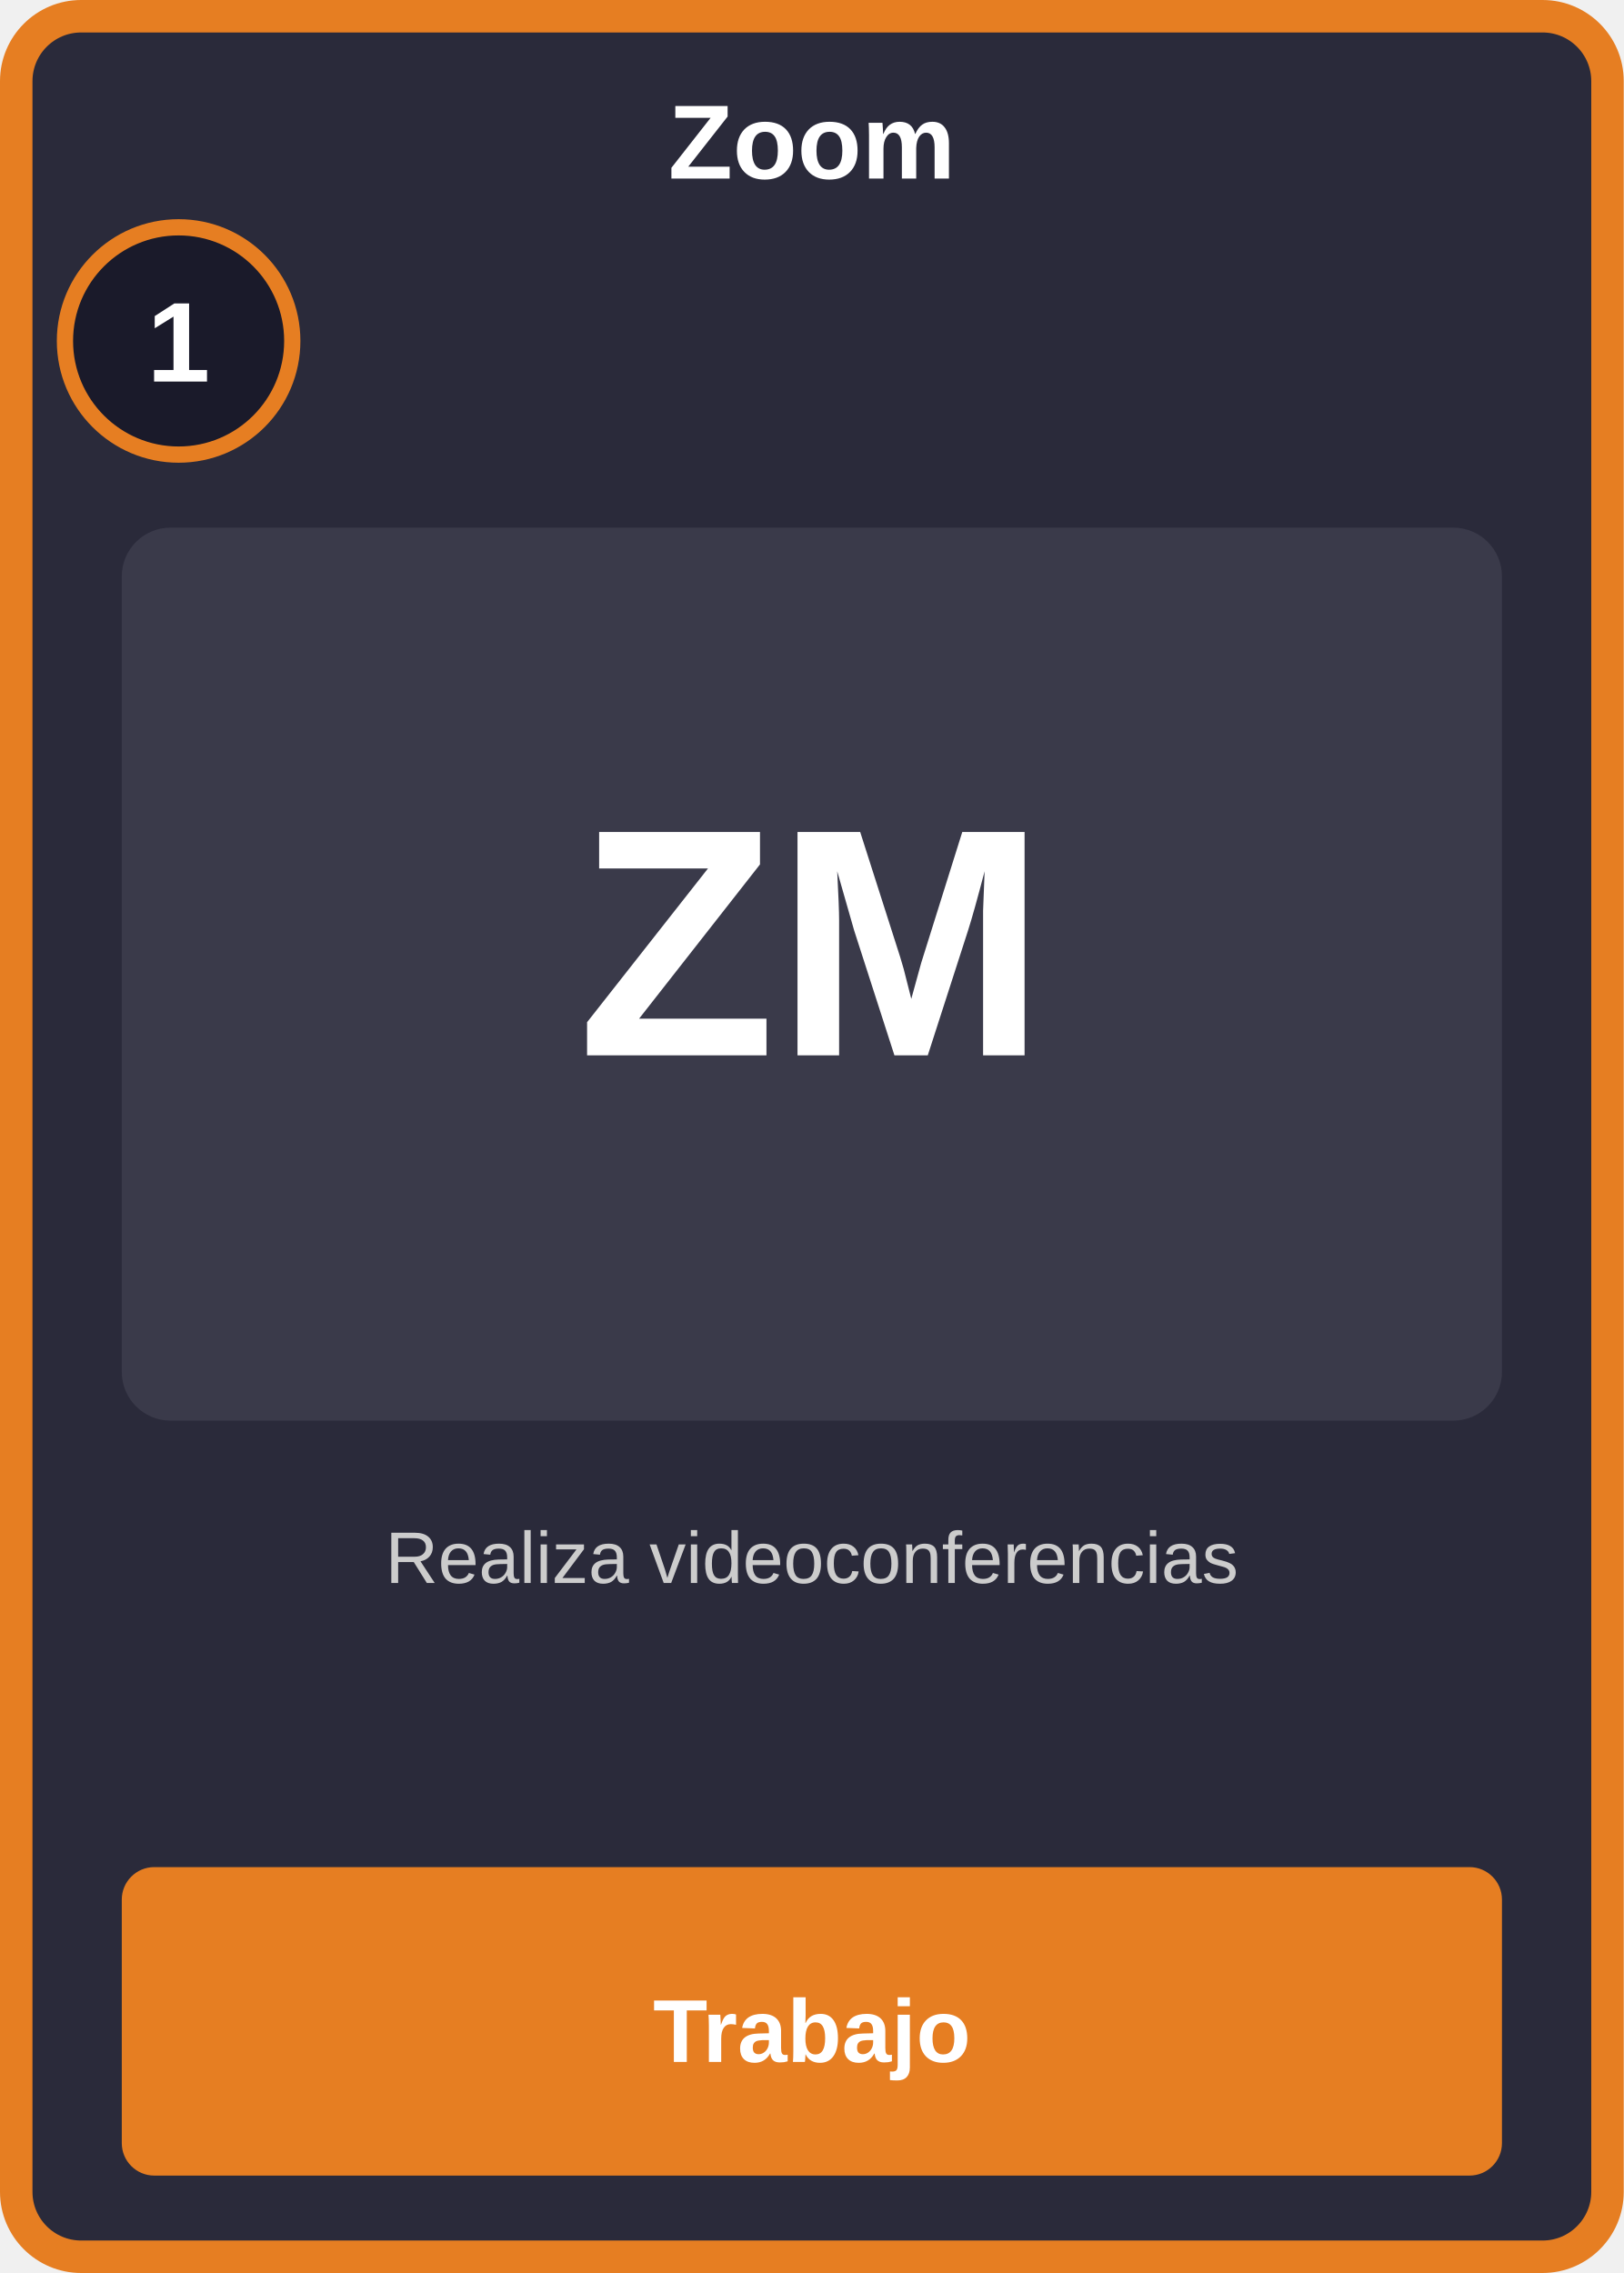
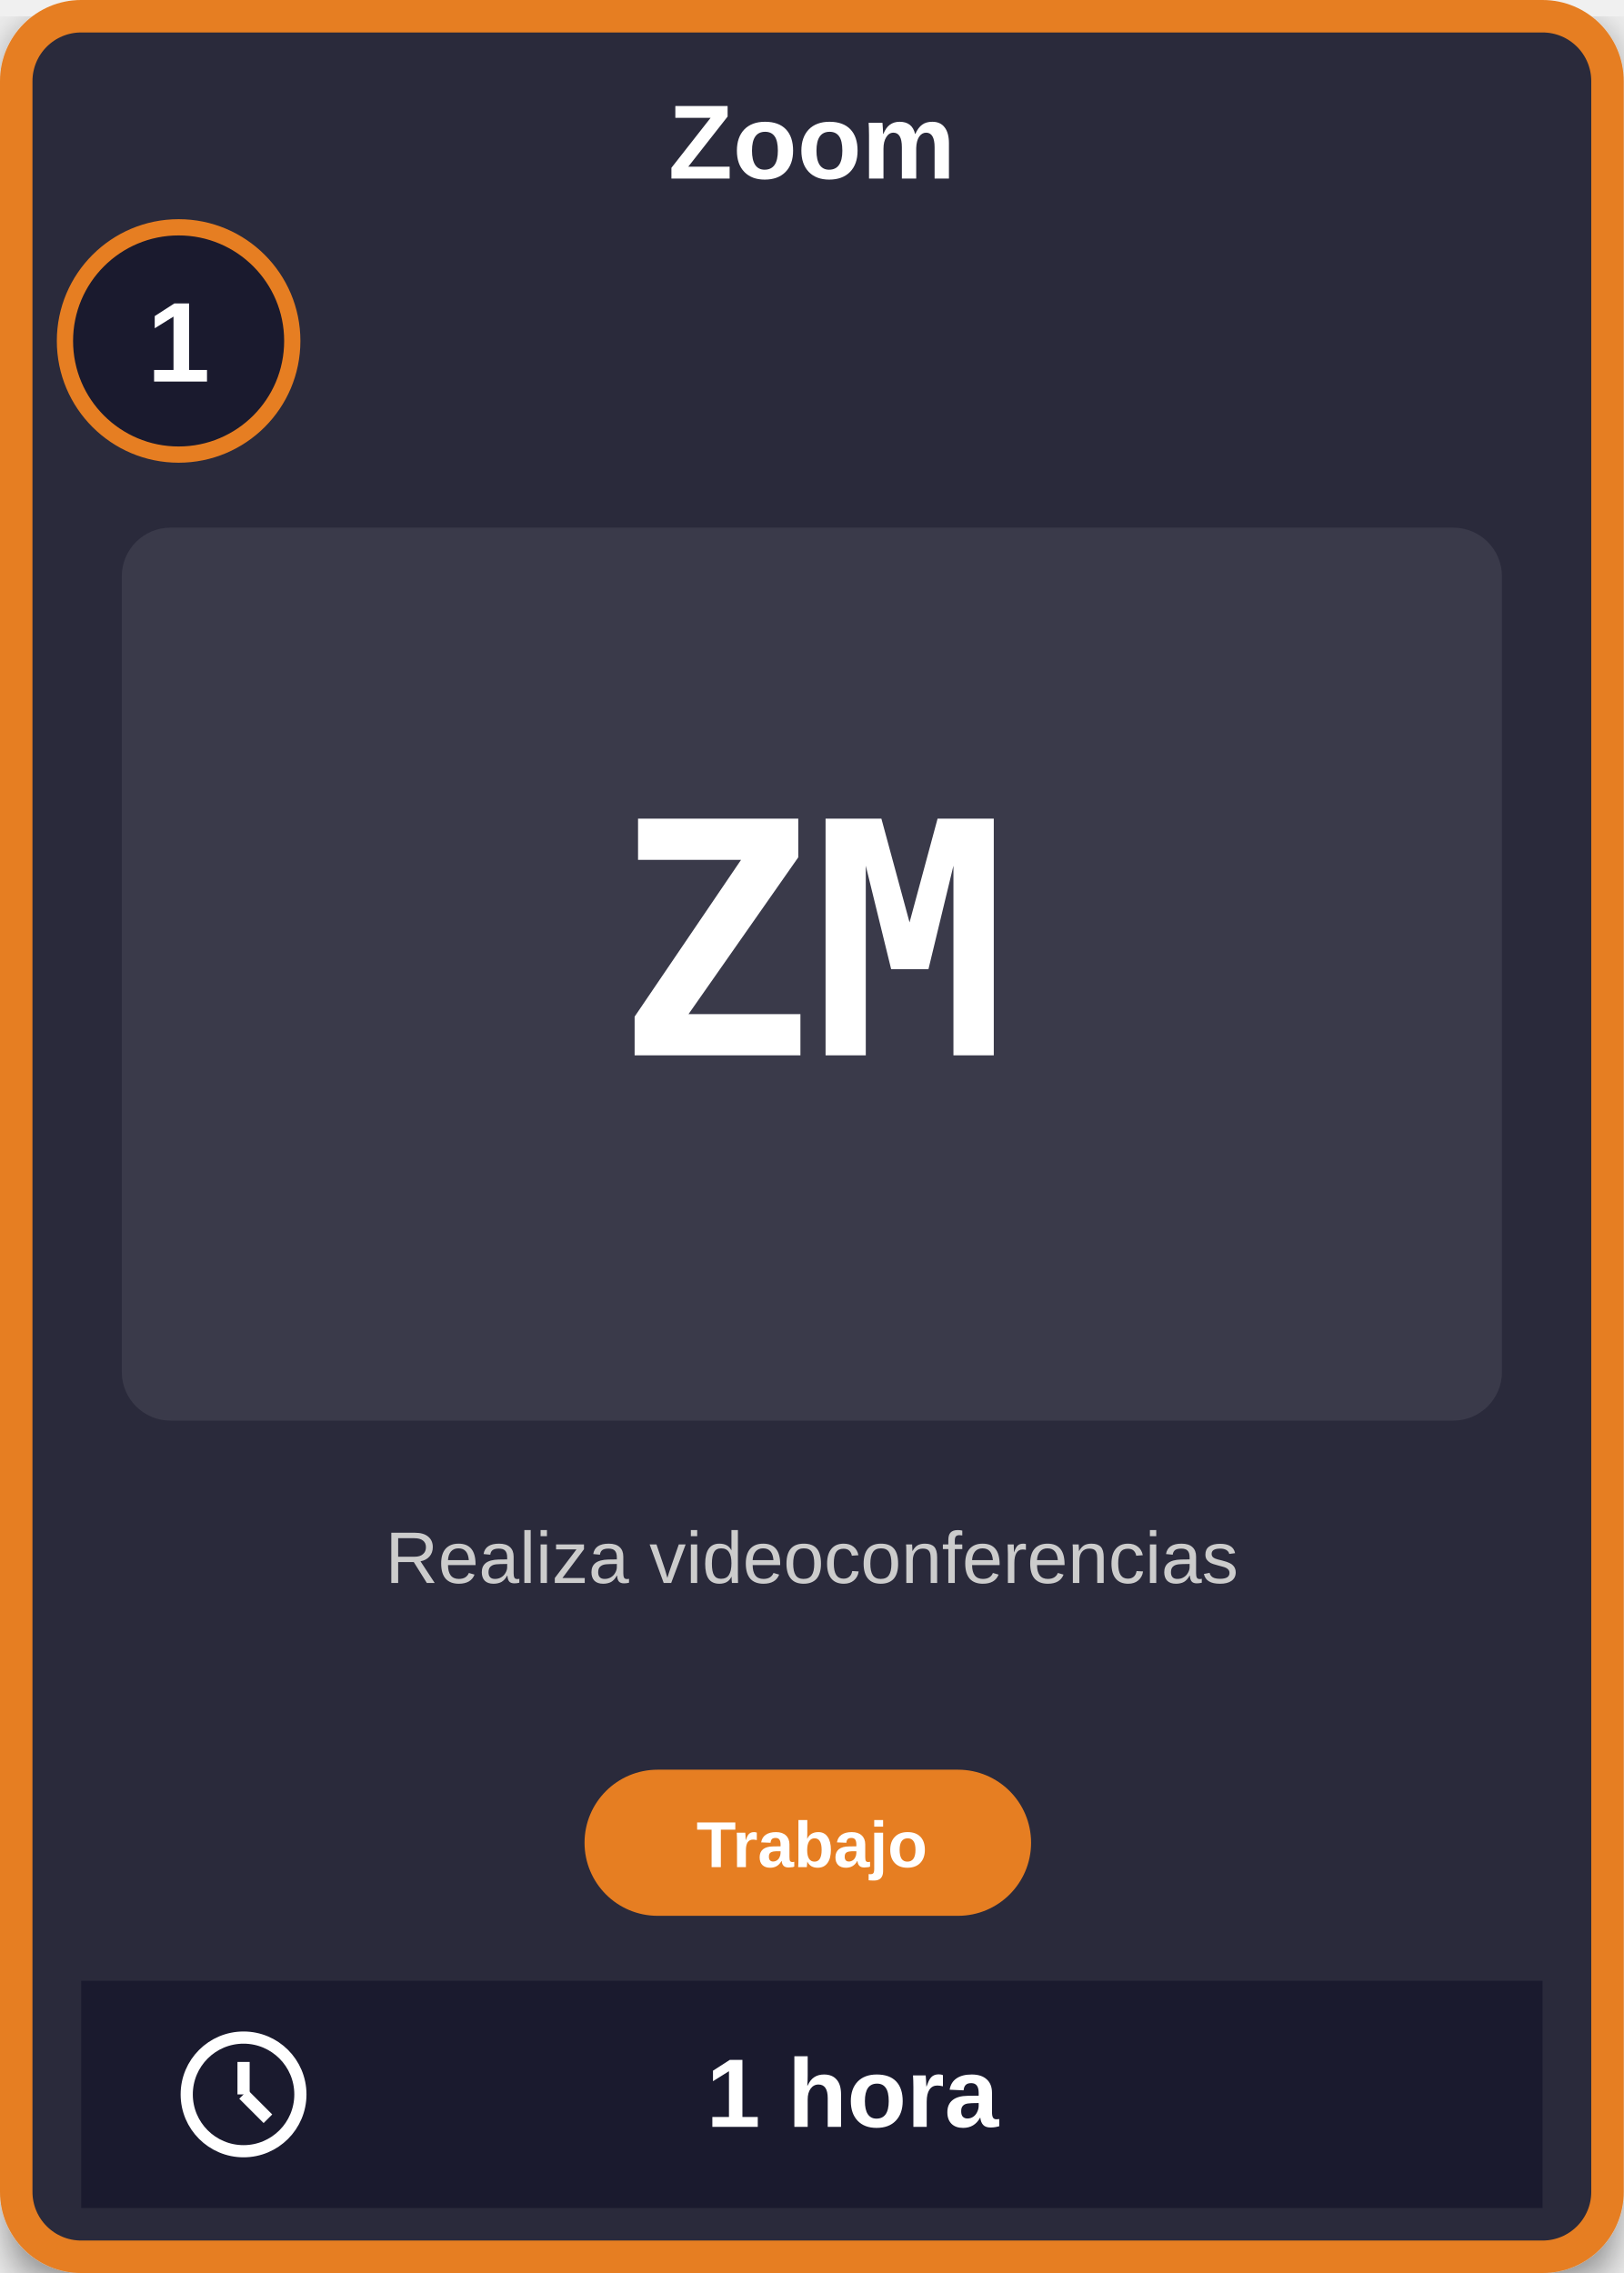
<svg xmlns="http://www.w3.org/2000/svg" viewBox="0 0 200 280">
-   <rect x="2" y="2" width="196" height="276" rx="8" ry="8" fill="#2a2a3a" stroke="#e67e22" stroke-width="4" />
-   <text x="100" y="22" text-anchor="middle" fill="#ffffff" font-size="13" font-weight="bold" font-family="Arial, sans-serif">Zoom</text>
-   <circle cx="22" cy="42" r="14" fill="#1a1a2a" stroke="#e67e22" stroke-width="2" />
-   <text x="22" y="47" text-anchor="middle" fill="#ffffff" font-size="14" font-weight="bold" font-family="Arial, sans-serif">1</text>
+   <defs>
+     <filter id="shadow13" x="-5%" y="-5%" width="110%" height="110%">
+       <feDropShadow dx="0" dy="2" stdDeviation="3" flood-color="#000" flood-opacity="0.5" />
+     </filter>
+   </defs>
+   <rect x="2" y="2" width="196" height="276" rx="8" ry="8" fill="#2a2a3a" stroke="#e67e22" stroke-width="4" filter="url(#shadow13)" />
+   <text x="100" y="22" text-anchor="middle" fill="#ffffff" font-family="Arial, sans-serif" font-size="13" font-weight="bold">Zoom</text>
+   <circle cx="22" cy="42" r="14" fill="#1a1a2e" stroke="#e67e22" stroke-width="2" />
+   <text x="22" y="47" text-anchor="middle" fill="#ffffff" font-family="Arial, sans-serif" font-size="14" font-weight="bold">1</text>
  <rect x="15" y="65" width="170" height="110" rx="6" ry="6" fill="#3a3a4a" />
-   <text x="100" y="130" text-anchor="middle" fill="#ffffff" font-size="40" font-weight="bold" font-family="Arial, sans-serif">ZM</text>
-   <text x="100" y="195" text-anchor="middle" fill="#cccccc" font-size="9" font-family="Arial, sans-serif">Realiza videoconferencias</text>
-   <rect x="15" y="230" width="170" height="38" rx="4" ry="4" fill="#e67e22" />
-   <text x="100" y="254" text-anchor="middle" fill="#ffffff" font-size="11" font-weight="bold" font-family="Arial, sans-serif">Trabajo</text>
+   <text x="100" y="130" text-anchor="middle" fill="#ffffff" font-family="monospace, sans-serif" font-size="40" font-weight="bold">ZM</text>
+   <text x="100" y="195" text-anchor="middle" fill="#cccccc" font-family="Arial, sans-serif" font-size="9">Realiza videoconferencias</text>
+   <g>
+     <rect x="72" y="218" width="55" height="18" rx="9" ry="9" fill="#e67e22" />
+     <text x="100" y="230" text-anchor="middle" fill="#ffffff" font-family="Arial, sans-serif" font-size="8" font-weight="bold">Trabajo</text>
+   </g>
+   <rect x="10" y="244" width="180" height="28" fill="#1a1a2e" />
+   <circle cx="30" cy="258" r="7" fill="none" stroke="#ffffff" stroke-width="1.5" />
+   <line x1="30" y1="254" x2="30" y2="258" stroke="#ffffff" stroke-width="1.5" />
+   <line x1="30" y1="258" x2="33" y2="261" stroke="#ffffff" stroke-width="1.5" />
+   <text x="105" y="262" text-anchor="middle" fill="#ffffff" font-family="Arial, sans-serif" font-size="12" font-weight="bold">1 hora</text>
</svg>
